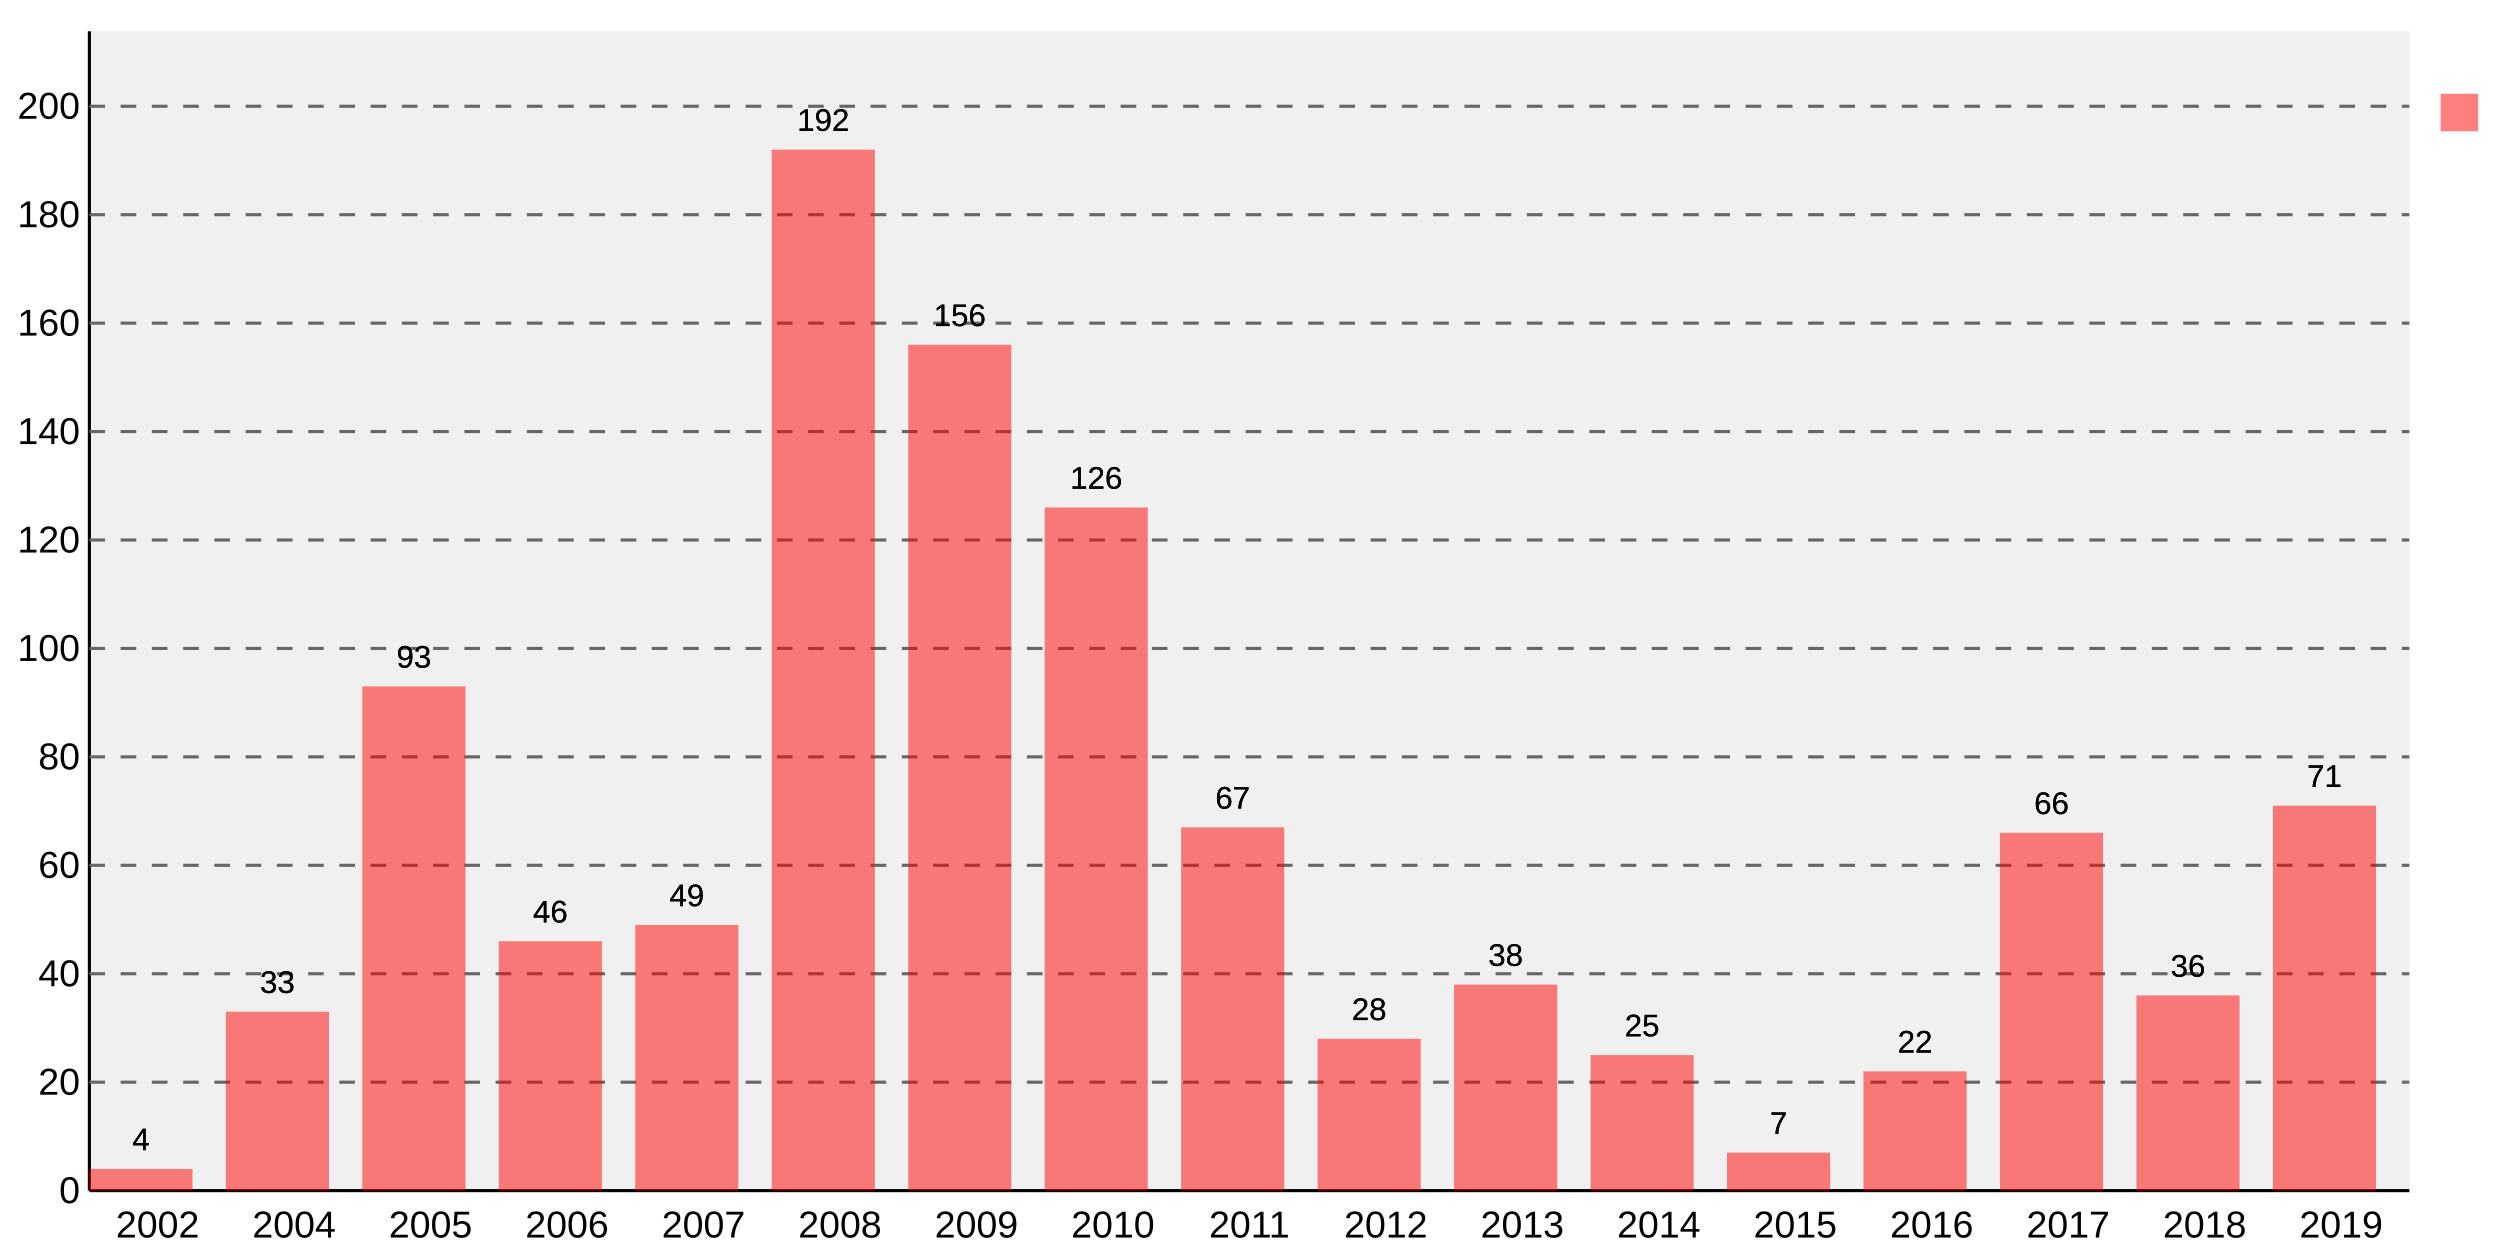
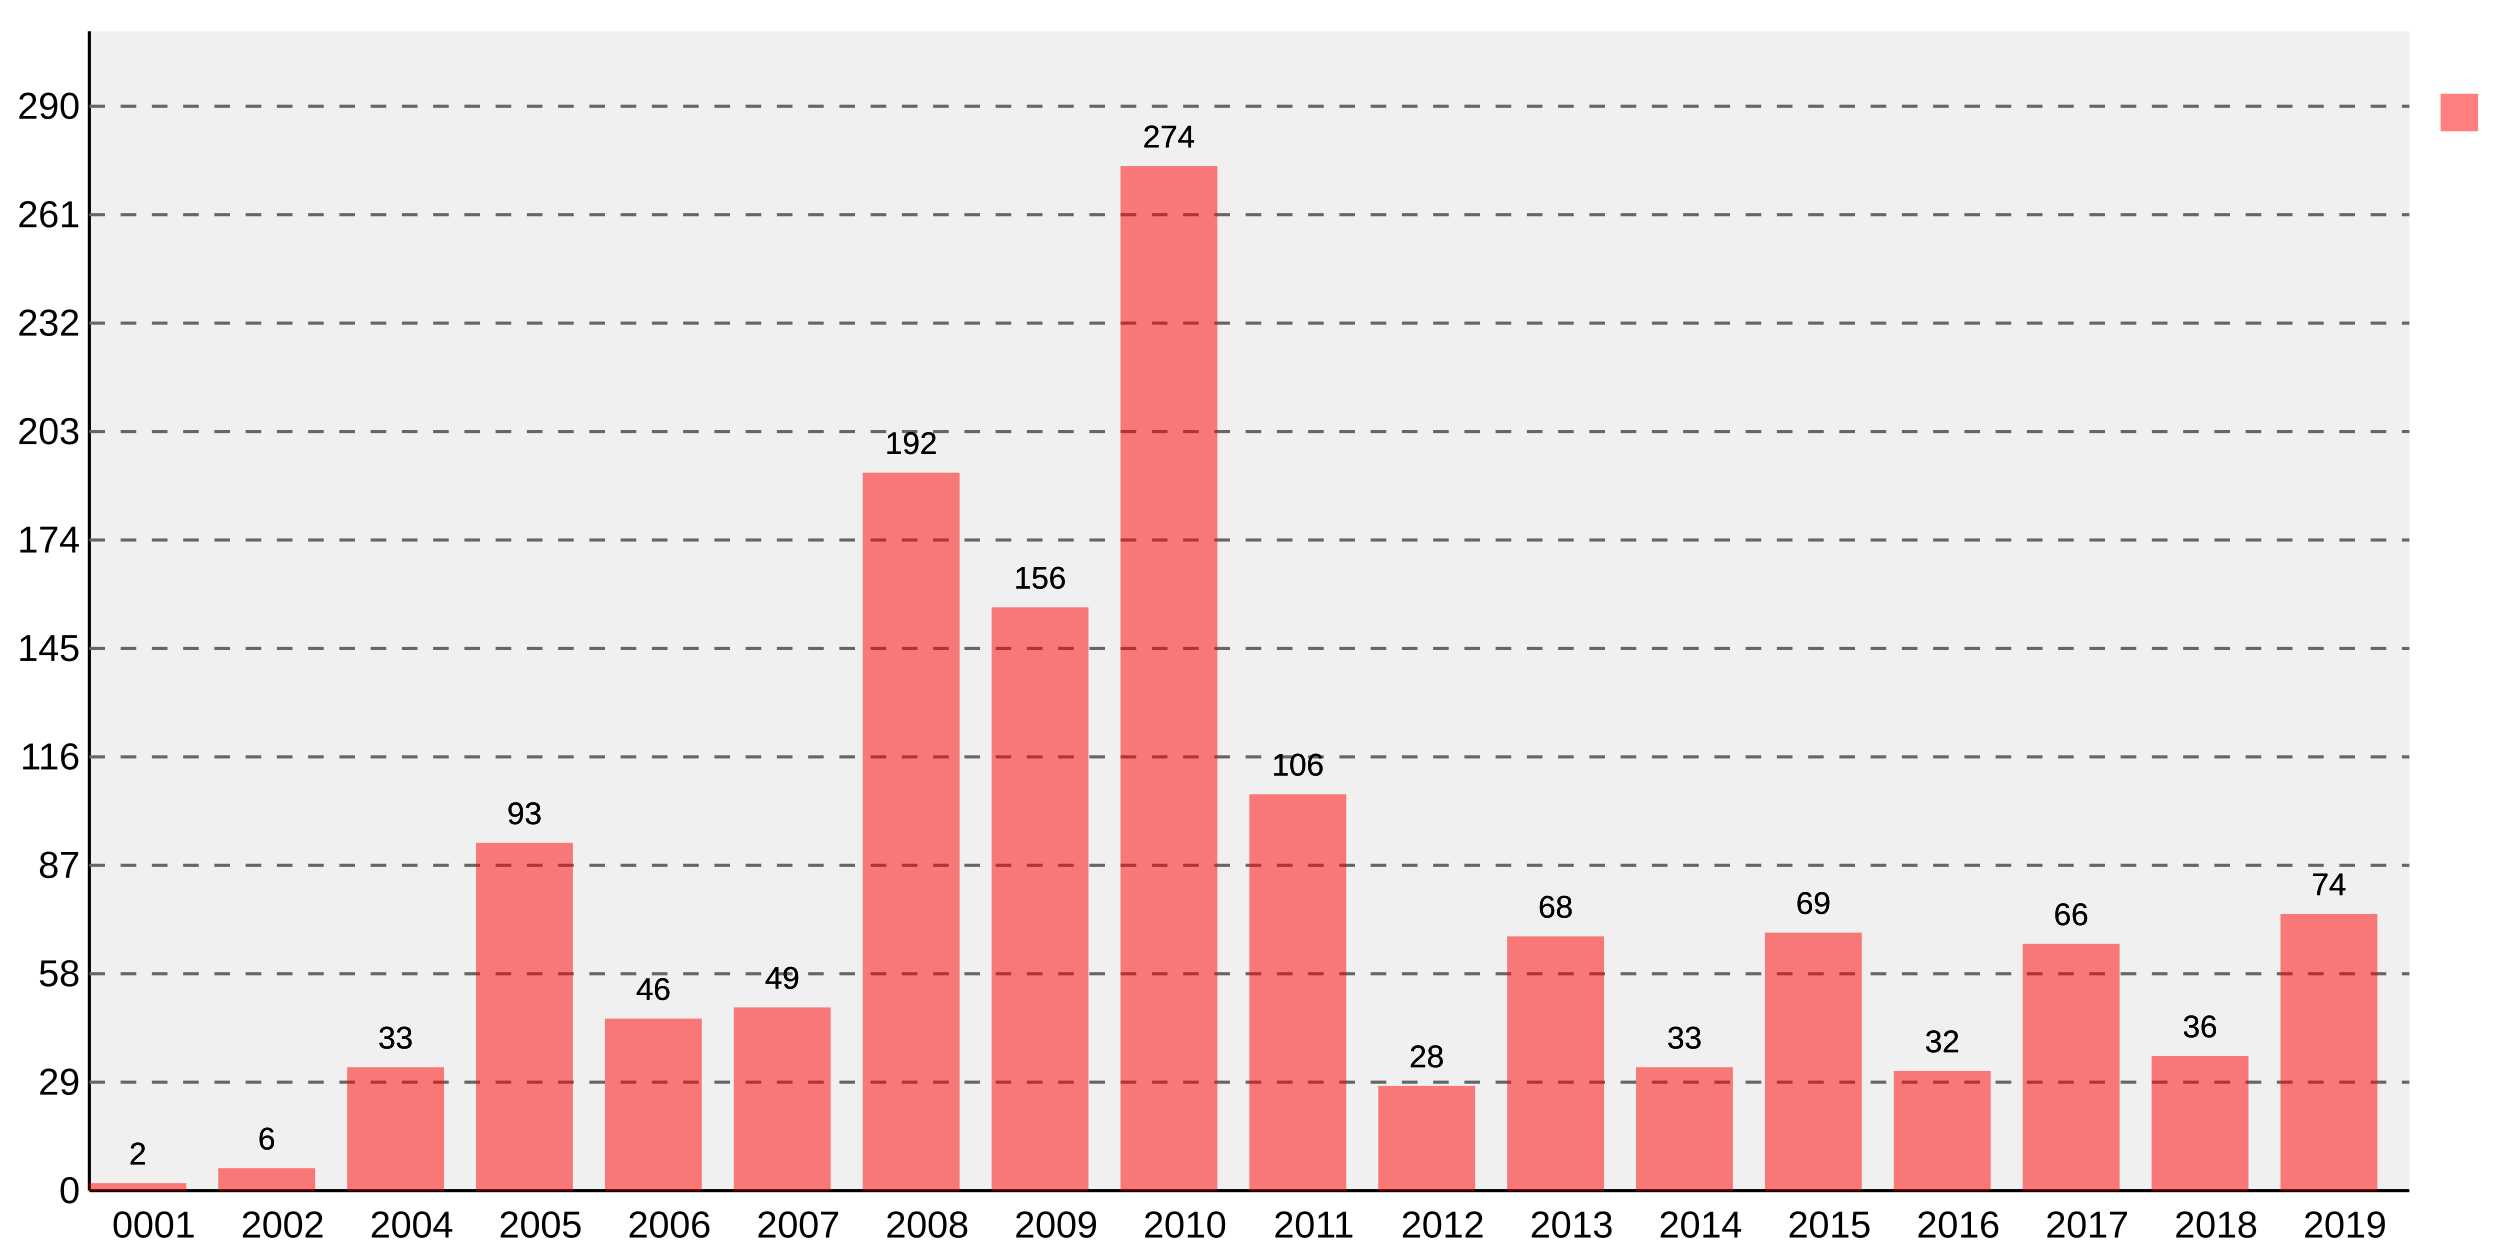
<svg xmlns="http://www.w3.org/2000/svg" viewBox="0 0 800 400">
  <defs>
    <style type="text/css">/*
Base styles for svg.charts.Graph
*/
.svgBackground {
    fill: #fff
    }
.graphBackground {
    fill: #f0f0f0
    }
/* graphs titles */
.mainTitle {
    text-anchor: middle;
    fill: #000;
    font-size: 16px;
    font-family: "Arial", sans-serif;
    font-weight: normal
    }
.subTitle {
    text-anchor: middle;
    fill: #999;
    font-size: 14px;
    font-family: "Arial", sans-serif;
    font-weight: normal
    }
.axis {
    stroke: #000;
    stroke-width: 1px
    }
.guideLines {
    stroke: #666;
    stroke-width: 1px;
    stroke-dasharray: 5, 5
    }
.xAxisLabels {
    text-anchor: middle;
    fill: #000;
    font-size: 12px;
    font-family: "Arial", sans-serif;
    font-weight: normal
    }
.yAxisLabels {
    text-anchor: end;
    fill: #000;
    font-size: 12px;
    font-family: "Arial", sans-serif;
    font-weight: normal
    }
.xAxisTitle {
    text-anchor: middle;
    fill: #f00;
    font-size: 14px;
    font-family: "Arial", sans-serif;
    font-weight: normal
    }
.yAxisTitle {
    fill: #f00;
    text-anchor: middle;
    font-size: 14px;
    font-family: "Arial", sans-serif;
    font-weight: normal
    }
.dataPointLabel {
    fill: #000;
    text-anchor: middle;
    font-size: 10px;
    font-family: "Arial", sans-serif;
    font-weight: normal
    }
.staggerGuideLine {
    fill: none;
    stroke: #000;
    stroke-width: 0.5px
    }
.keyText {
    fill: #000;
    text-anchor: start;
    font-size: 10px;
    font-family: "Arial", sans-serif;
    font-weight: normal
    }
/*
default fill styles for multiple datasets (probably only use a single
dataset on this graph though)
*/
.key1, .fill1 {
    fill: #f00;
    fill-opacity: 0.5;
    stroke: none;
    stroke-width: 0.5px
    }
.key2, .fill2 {
    fill: #00f;
    fill-opacity: 0.5;
    stroke: none;
    stroke-width: 1px
    }
.key3, .fill3 {
    fill: #0f0;
    fill-opacity: 0.5;
    stroke: none;
    stroke-width: 1px
    }
.key4, .fill4 {
    fill: #fc0;
    fill-opacity: 0.5;
    stroke: none;
    stroke-width: 1px
    }
.key5, .fill5 {
    fill: #0cf;
    fill-opacity: 0.5;
    stroke: none;
    stroke-width: 1px
    }
.key6, .fill6 {
    fill: #f0f;
    fill-opacity: 0.5;
    stroke: none;
    stroke-width: 1px
    }
.key7, .fill7 {
    fill: #0ff;
    fill-opacity: 0.5;
    stroke: none;
    stroke-width: 1px
    }
.key8, .fill8 {
    fill: #ff0;
    fill-opacity: 0.5;
    stroke: none;
    stroke-width: 1px
    }
.key9, .fill9 {
    fill: #c66;
    fill-opacity: 0.5;
    stroke: none;
    stroke-width: 1px
    }
.key10, .fill10 {
    fill: #639;
    fill-opacity: 0.5;
    stroke: none;
    stroke-width: 1px
    }
.key11, .fill11 {
    fill: #390;
    fill-opacity: 0.5;
    stroke: none;
    stroke-width: 1px
    }
.key12, .fill12 {
    fill: #96F;
    fill-opacity: 0.5;
    stroke: none;
    stroke-width: 1px
    }</style>
  </defs>
  <rect width="800" height="400" x="0" y="0" class="svgBackground" />
  <g transform="translate (28.6 10)">
    <rect x="0" y="0" width="742.4" height="371" class="graphBackground" />
    <path d="M 0 0 v371" class="axis" id="xAxis" />
    <path d="M 0 371 h742.4" class="axis" id="yAxis" />
-     <text class="xAxisLabels" x="21.835" y="386" style="text-anchor: middle">2002</text>
-     <text class="xAxisLabels" x="65.506" y="386" style="text-anchor: middle">2004</text>
-     <text class="xAxisLabels" x="109.176" y="386" style="text-anchor: middle">2005</text>
-     <text class="xAxisLabels" x="152.847" y="386" style="text-anchor: middle">2006</text>
-     <text class="xAxisLabels" x="196.518" y="386" style="text-anchor: middle">2007</text>
-     <text class="xAxisLabels" x="240.188" y="386" style="text-anchor: middle">2008</text>
-     <text class="xAxisLabels" x="283.859" y="386" style="text-anchor: middle">2009</text>
-     <text class="xAxisLabels" x="327.529" y="386" style="text-anchor: middle">2010</text>
-     <text class="xAxisLabels" x="371.2" y="386" style="text-anchor: middle">2011</text>
-     <text class="xAxisLabels" x="414.871" y="386" style="text-anchor: middle">2012</text>
-     <text class="xAxisLabels" x="458.541" y="386" style="text-anchor: middle">2013</text>
-     <text class="xAxisLabels" x="502.212" y="386" style="text-anchor: middle">2014</text>
-     <text class="xAxisLabels" x="545.882" y="386" style="text-anchor: middle">2015</text>
-     <text class="xAxisLabels" x="589.553" y="386" style="text-anchor: middle">2016</text>
-     <text class="xAxisLabels" x="633.224" y="386" style="text-anchor: middle">2017</text>
-     <text class="xAxisLabels" x="676.894" y="386" style="text-anchor: middle">2018</text>
-     <text class="xAxisLabels" x="720.565" y="386" style="text-anchor: middle">2019</text>
+     <text class="xAxisLabels" x="20.622" y="386" style="text-anchor: middle">0001</text>
+     <text class="xAxisLabels" x="61.867" y="386" style="text-anchor: middle">2002</text>
+     <text class="xAxisLabels" x="103.111" y="386" style="text-anchor: middle">2004</text>
+     <text class="xAxisLabels" x="144.356" y="386" style="text-anchor: middle">2005</text>
+     <text class="xAxisLabels" x="185.6" y="386" style="text-anchor: middle">2006</text>
+     <text class="xAxisLabels" x="226.844" y="386" style="text-anchor: middle">2007</text>
+     <text class="xAxisLabels" x="268.089" y="386" style="text-anchor: middle">2008</text>
+     <text class="xAxisLabels" x="309.333" y="386" style="text-anchor: middle">2009</text>
+     <text class="xAxisLabels" x="350.578" y="386" style="text-anchor: middle">2010</text>
+     <text class="xAxisLabels" x="391.822" y="386" style="text-anchor: middle">2011</text>
+     <text class="xAxisLabels" x="433.067" y="386" style="text-anchor: middle">2012</text>
+     <text class="xAxisLabels" x="474.311" y="386" style="text-anchor: middle">2013</text>
+     <text class="xAxisLabels" x="515.556" y="386" style="text-anchor: middle">2014</text>
+     <text class="xAxisLabels" x="556.8" y="386" style="text-anchor: middle">2015</text>
+     <text class="xAxisLabels" x="598.044" y="386" style="text-anchor: middle">2016</text>
+     <text class="xAxisLabels" x="639.289" y="386" style="text-anchor: middle">2017</text>
+     <text class="xAxisLabels" x="680.533" y="386" style="text-anchor: middle">2018</text>
+     <text class="xAxisLabels" x="721.778" y="386" style="text-anchor: middle">2019</text>
    <text class="yAxisLabels" x="-3" y="375.0" style="text-anchor: end">0</text>
-     <text class="yAxisLabels" x="-3" y="340.3" style="text-anchor: end">20</text>
-     <text class="yAxisLabels" x="-3" y="305.6" style="text-anchor: end">40</text>
-     <text class="yAxisLabels" x="-3" y="270.9" style="text-anchor: end">60</text>
-     <text class="yAxisLabels" x="-3" y="236.2" style="text-anchor: end">80</text>
-     <text class="yAxisLabels" x="-3" y="201.5" style="text-anchor: end">100</text>
-     <text class="yAxisLabels" x="-3" y="166.8" style="text-anchor: end">120</text>
-     <text class="yAxisLabels" x="-3" y="132.1" style="text-anchor: end">140</text>
-     <text class="yAxisLabels" x="-3" y="97.4" style="text-anchor: end">160</text>
-     <text class="yAxisLabels" x="-3" y="62.7" style="text-anchor: end">180</text>
-     <text class="yAxisLabels" x="-3" y="28.0" style="text-anchor: end">200</text>
+     <text class="yAxisLabels" x="-3" y="340.3" style="text-anchor: end">29</text>
+     <text class="yAxisLabels" x="-3" y="305.6" style="text-anchor: end">58</text>
+     <text class="yAxisLabels" x="-3" y="270.9" style="text-anchor: end">87</text>
+     <text class="yAxisLabels" x="-3" y="236.2" style="text-anchor: end">116</text>
+     <text class="yAxisLabels" x="-3" y="201.5" style="text-anchor: end">145</text>
+     <text class="yAxisLabels" x="-3" y="166.8" style="text-anchor: end">174</text>
+     <text class="yAxisLabels" x="-3" y="132.1" style="text-anchor: end">203</text>
+     <text class="yAxisLabels" x="-3" y="97.4" style="text-anchor: end">232</text>
+     <text class="yAxisLabels" x="-3" y="62.7" style="text-anchor: end">261</text>
+     <text class="yAxisLabels" x="-3" y="28.0" style="text-anchor: end">290</text>
    <path d="M 0 336.3 h742.4" class="guideLines" />
    <path d="M 0 301.6 h742.4" class="guideLines" />
    <path d="M 0 266.9 h742.4" class="guideLines" />
    <path d="M 0 232.2 h742.4" class="guideLines" />
    <path d="M 0 197.5 h742.4" class="guideLines" />
    <path d="M 0 162.8 h742.4" class="guideLines" />
    <path d="M 0 128.1 h742.4" class="guideLines" />
    <path d="M 0 93.4 h742.4" class="guideLines" />
    <path d="M 0 58.7 h742.4" class="guideLines" />
    <path d="M 0 24.0 h742.4" class="guideLines" />
-     <rect x="0.0" y="364.06" width="33.0" height="6.94" class="fill1" />
-     <rect x="43.671" y="313.745" width="33.0" height="57.255" class="fill1" />
-     <rect x="87.341" y="209.645" width="33.0" height="161.355" class="fill1" />
-     <rect x="131.012" y="291.19" width="33.0" height="79.81" class="fill1" />
-     <rect x="174.682" y="285.985" width="33.0" height="85.015" class="fill1" />
-     <rect x="218.353" y="37.88" width="33.0" height="333.12" class="fill1" />
-     <rect x="262.024" y="100.34" width="33.0" height="270.66" class="fill1" />
-     <rect x="305.694" y="152.39" width="33.0" height="218.61" class="fill1" />
-     <rect x="349.365" y="254.755" width="33.0" height="116.245" class="fill1" />
-     <rect x="393.035" y="322.42" width="33.0" height="48.58" class="fill1" />
-     <rect x="436.706" y="305.07" width="33.0" height="65.93" class="fill1" />
-     <rect x="480.376" y="327.625" width="33.0" height="43.375" class="fill1" />
-     <rect x="524.047" y="358.855" width="33.0" height="12.145" class="fill1" />
-     <rect x="567.718" y="332.83" width="33.0" height="38.17" class="fill1" />
-     <rect x="611.388" y="256.49" width="33.0" height="114.51" class="fill1" />
-     <rect x="655.059" y="308.54" width="33.0" height="62.46" class="fill1" />
-     <rect x="698.729" y="247.815" width="33.0" height="123.185" class="fill1" />
+     <rect x="0.0" y="368.607" width="31.0" height="2.393" class="fill1" />
+     <rect x="41.244" y="363.821" width="31.0" height="7.179" class="fill1" />
+     <rect x="82.489" y="331.514" width="31.0" height="39.486" class="fill1" />
+     <rect x="123.733" y="259.721" width="31.0" height="111.279" class="fill1" />
+     <rect x="164.978" y="315.959" width="31.0" height="55.041" class="fill1" />
+     <rect x="206.222" y="312.369" width="31.0" height="58.631" class="fill1" />
+     <rect x="247.467" y="141.262" width="31.0" height="229.738" class="fill1" />
+     <rect x="288.711" y="184.338" width="31.0" height="186.662" class="fill1" />
+     <rect x="329.956" y="43.145" width="31.0" height="327.855" class="fill1" />
+     <rect x="371.2" y="244.166" width="31.0" height="126.834" class="fill1" />
+     <rect x="412.444" y="337.497" width="31.0" height="33.503" class="fill1" />
+     <rect x="453.689" y="289.634" width="31.0" height="81.366" class="fill1" />
+     <rect x="494.933" y="331.514" width="31.0" height="39.486" class="fill1" />
+     <rect x="536.178" y="288.438" width="31.0" height="82.562" class="fill1" />
+     <rect x="577.422" y="332.71" width="31.0" height="38.29" class="fill1" />
+     <rect x="618.667" y="292.028" width="31.0" height="78.972" class="fill1" />
+     <rect x="659.911" y="327.924" width="31.0" height="43.076" class="fill1" />
+     <rect x="701.156" y="282.455" width="31.0" height="88.545" class="fill1" />
    <g>
-       <text x="16.5" y="358.06" class="dataPointLabel" style="None stroke: #fff; stroke-width: 2;">4</text>
-       <text x="16.5" y="358.06" class="dataPointLabel">4</text>
-       <text x="60.171" y="307.745" class="dataPointLabel" style="None stroke: #fff; stroke-width: 2;">33</text>
-       <text x="60.171" y="307.745" class="dataPointLabel">33</text>
-       <text x="103.841" y="203.645" class="dataPointLabel" style="None stroke: #fff; stroke-width: 2;">93</text>
-       <text x="103.841" y="203.645" class="dataPointLabel">93</text>
-       <text x="147.512" y="285.19" class="dataPointLabel" style="None stroke: #fff; stroke-width: 2;">46</text>
-       <text x="147.512" y="285.19" class="dataPointLabel">46</text>
-       <text x="191.182" y="279.985" class="dataPointLabel" style="None stroke: #fff; stroke-width: 2;">49</text>
-       <text x="191.182" y="279.985" class="dataPointLabel">49</text>
-       <text x="234.853" y="31.88" class="dataPointLabel" style="None stroke: #fff; stroke-width: 2;">192</text>
-       <text x="234.853" y="31.88" class="dataPointLabel">192</text>
-       <text x="278.524" y="94.34" class="dataPointLabel" style="None stroke: #fff; stroke-width: 2;">156</text>
-       <text x="278.524" y="94.34" class="dataPointLabel">156</text>
-       <text x="322.194" y="146.39" class="dataPointLabel" style="None stroke: #fff; stroke-width: 2;">126</text>
-       <text x="322.194" y="146.39" class="dataPointLabel">126</text>
-       <text x="365.865" y="248.755" class="dataPointLabel" style="None stroke: #fff; stroke-width: 2;">67</text>
-       <text x="365.865" y="248.755" class="dataPointLabel">67</text>
-       <text x="409.535" y="316.42" class="dataPointLabel" style="None stroke: #fff; stroke-width: 2;">28</text>
-       <text x="409.535" y="316.42" class="dataPointLabel">28</text>
-       <text x="453.206" y="299.07" class="dataPointLabel" style="None stroke: #fff; stroke-width: 2;">38</text>
-       <text x="453.206" y="299.07" class="dataPointLabel">38</text>
-       <text x="496.876" y="321.625" class="dataPointLabel" style="None stroke: #fff; stroke-width: 2;">25</text>
-       <text x="496.876" y="321.625" class="dataPointLabel">25</text>
-       <text x="540.547" y="352.855" class="dataPointLabel" style="None stroke: #fff; stroke-width: 2;">7</text>
-       <text x="540.547" y="352.855" class="dataPointLabel">7</text>
-       <text x="584.218" y="326.83" class="dataPointLabel" style="None stroke: #fff; stroke-width: 2;">22</text>
-       <text x="584.218" y="326.83" class="dataPointLabel">22</text>
-       <text x="627.888" y="250.49" class="dataPointLabel" style="None stroke: #fff; stroke-width: 2;">66</text>
-       <text x="627.888" y="250.49" class="dataPointLabel">66</text>
-       <text x="671.559" y="302.54" class="dataPointLabel" style="None stroke: #fff; stroke-width: 2;">36</text>
-       <text x="671.559" y="302.54" class="dataPointLabel">36</text>
-       <text x="715.229" y="241.815" class="dataPointLabel" style="None stroke: #fff; stroke-width: 2;">71</text>
-       <text x="715.229" y="241.815" class="dataPointLabel">71</text>
+       <text x="15.5" y="362.607" class="dataPointLabel" style="None stroke: #fff; stroke-width: 2;">2</text>
+       <text x="15.5" y="362.607" class="dataPointLabel">2</text>
+       <text x="56.744" y="357.821" class="dataPointLabel" style="None stroke: #fff; stroke-width: 2;">6</text>
+       <text x="56.744" y="357.821" class="dataPointLabel">6</text>
+       <text x="97.989" y="325.514" class="dataPointLabel" style="None stroke: #fff; stroke-width: 2;">33</text>
+       <text x="97.989" y="325.514" class="dataPointLabel">33</text>
+       <text x="139.233" y="253.721" class="dataPointLabel" style="None stroke: #fff; stroke-width: 2;">93</text>
+       <text x="139.233" y="253.721" class="dataPointLabel">93</text>
+       <text x="180.478" y="309.959" class="dataPointLabel" style="None stroke: #fff; stroke-width: 2;">46</text>
+       <text x="180.478" y="309.959" class="dataPointLabel">46</text>
+       <text x="221.722" y="306.369" class="dataPointLabel" style="None stroke: #fff; stroke-width: 2;">49</text>
+       <text x="221.722" y="306.369" class="dataPointLabel">49</text>
+       <text x="262.967" y="135.262" class="dataPointLabel" style="None stroke: #fff; stroke-width: 2;">192</text>
+       <text x="262.967" y="135.262" class="dataPointLabel">192</text>
+       <text x="304.211" y="178.338" class="dataPointLabel" style="None stroke: #fff; stroke-width: 2;">156</text>
+       <text x="304.211" y="178.338" class="dataPointLabel">156</text>
+       <text x="345.456" y="37.145" class="dataPointLabel" style="None stroke: #fff; stroke-width: 2;">274</text>
+       <text x="345.456" y="37.145" class="dataPointLabel">274</text>
+       <text x="386.7" y="238.166" class="dataPointLabel" style="None stroke: #fff; stroke-width: 2;">106</text>
+       <text x="386.7" y="238.166" class="dataPointLabel">106</text>
+       <text x="427.944" y="331.497" class="dataPointLabel" style="None stroke: #fff; stroke-width: 2;">28</text>
+       <text x="427.944" y="331.497" class="dataPointLabel">28</text>
+       <text x="469.189" y="283.634" class="dataPointLabel" style="None stroke: #fff; stroke-width: 2;">68</text>
+       <text x="469.189" y="283.634" class="dataPointLabel">68</text>
+       <text x="510.433" y="325.514" class="dataPointLabel" style="None stroke: #fff; stroke-width: 2;">33</text>
+       <text x="510.433" y="325.514" class="dataPointLabel">33</text>
+       <text x="551.678" y="282.438" class="dataPointLabel" style="None stroke: #fff; stroke-width: 2;">69</text>
+       <text x="551.678" y="282.438" class="dataPointLabel">69</text>
+       <text x="592.922" y="326.71" class="dataPointLabel" style="None stroke: #fff; stroke-width: 2;">32</text>
+       <text x="592.922" y="326.71" class="dataPointLabel">32</text>
+       <text x="634.167" y="286.028" class="dataPointLabel" style="None stroke: #fff; stroke-width: 2;">66</text>
+       <text x="634.167" y="286.028" class="dataPointLabel">66</text>
+       <text x="675.411" y="321.924" class="dataPointLabel" style="None stroke: #fff; stroke-width: 2;">36</text>
+       <text x="675.411" y="321.924" class="dataPointLabel">36</text>
+       <text x="716.656" y="276.455" class="dataPointLabel" style="None stroke: #fff; stroke-width: 2;">74</text>
+       <text x="716.656" y="276.455" class="dataPointLabel">74</text>
    </g>
  </g>
  <g transform="translate(781 30)">
    <rect x="0" y="0" width="12" height="12" class="key1" />
    <text x="17" y="12" class="keyText" />
  </g>
</svg>
